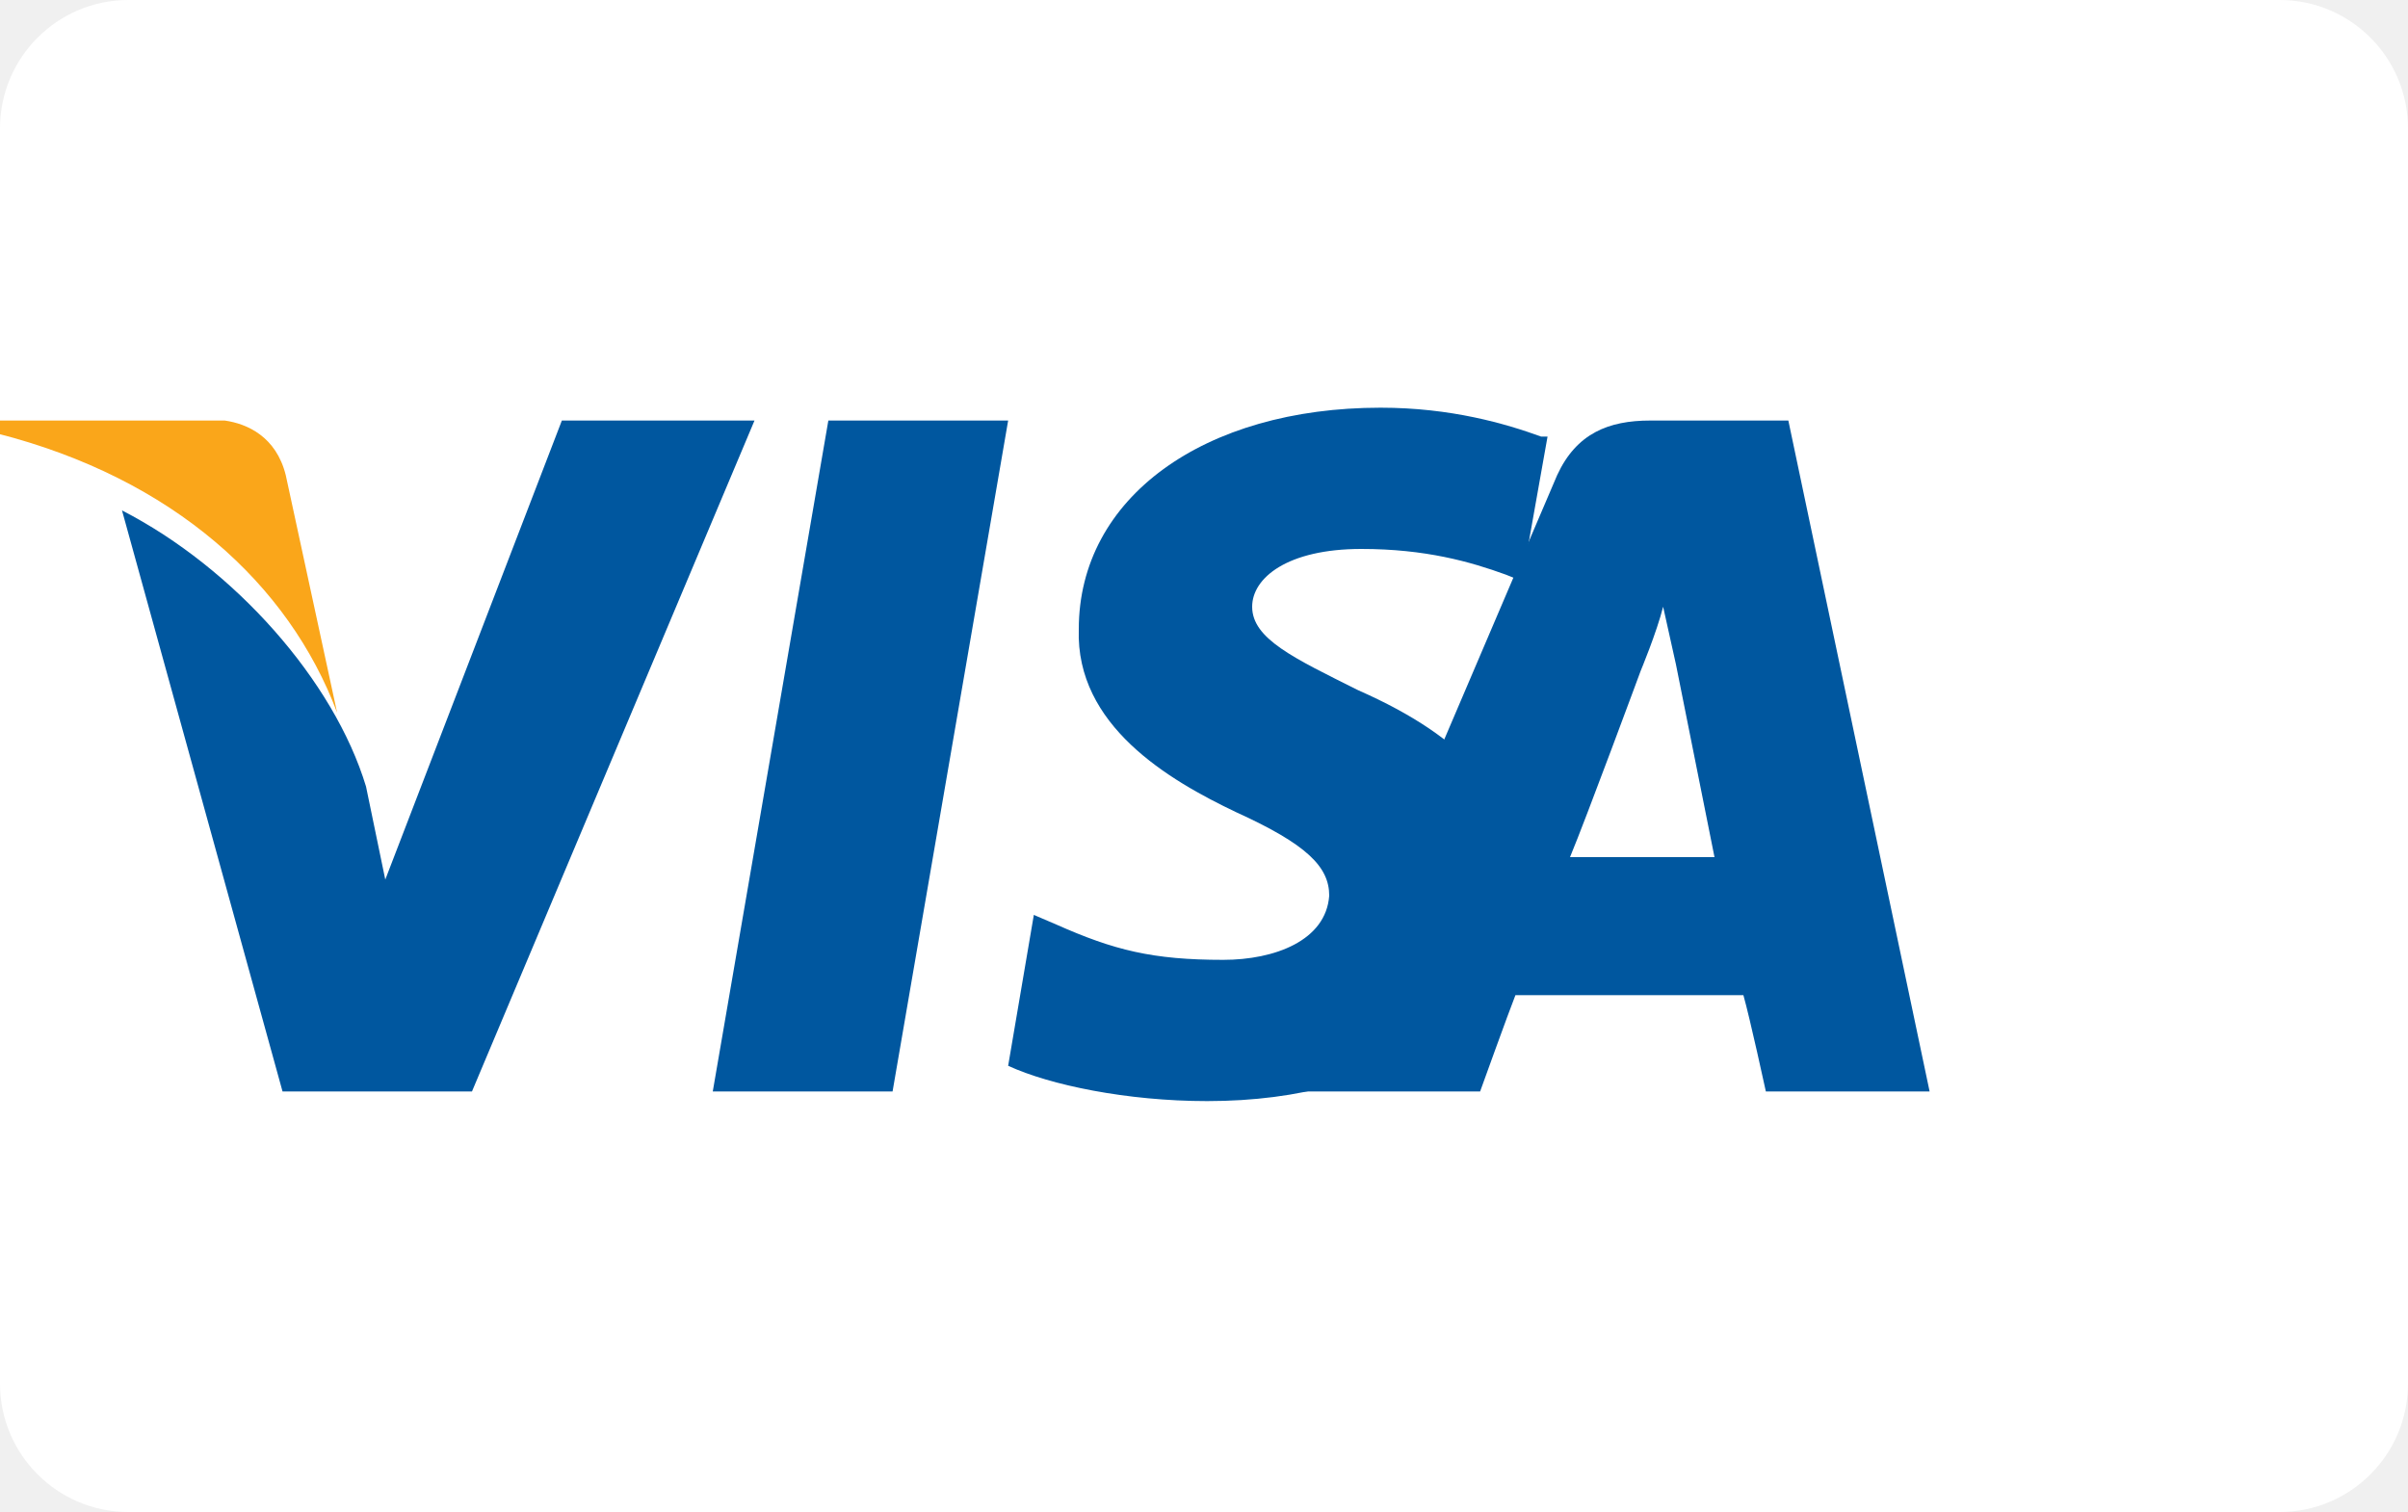
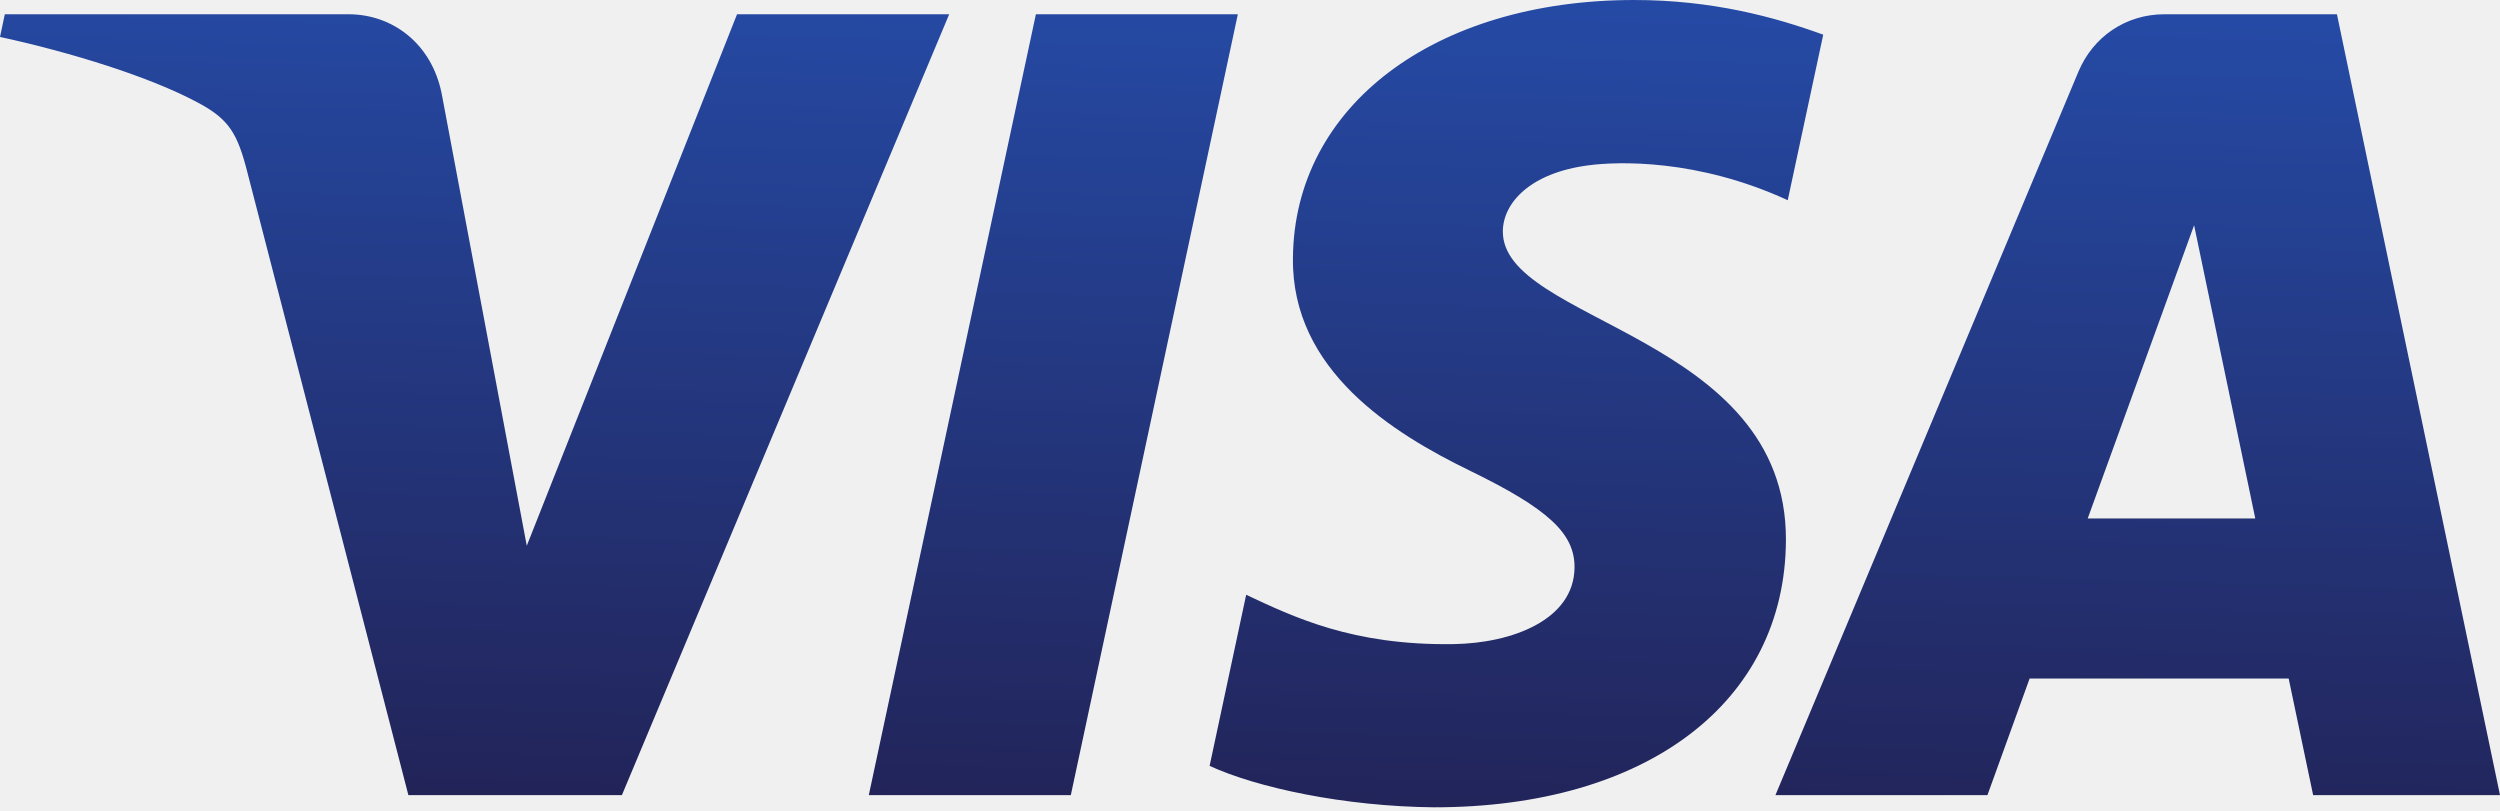
- <svg xmlns="http://www.w3.org/2000/svg" viewBox="0 0 750 471" fill="none">
-   <rect width="750" height="471" rx="40" fill="white" />
-   <path d="M278 340H222L258 131h56L278 340z" fill="#00579F" />
-   <path d="M480 136c-11-4-28-9-50-9-55 0-94 28-94 69-1 30 28 47 49 57 22 10 29 17 29 26-1 14-17 20-33 20-22 0-34-3-52-11l-7-3-8 47c13 6 37 11 62 11 58 0 96-28 96-71 0-24-15-42-49-57-20-10-33-16-33-26 0-9 11-18 34-18 20 0 34 4 45 8l5 2 8-45z" fill="#00579F" />
-   <path d="M557 131h-43c-13 0-23 4-29 17l-82 192h58s9-25 11-30h71c2 7 7 30 7 30h51L557 131zm-68 136c5-12 22-58 22-58s5-12 7-20l4 18s10 50 12 60h-45z" fill="#00579F" />
-   <path d="M175 131l-55 143-6-29c-10-33-41-68-76-86l50 181h59l88-209h-60z" fill="#00579F" />
-   <path d="M70 131H0l-1 4c55 14 91 47 106 87L89 148c-3-12-12-16-19-17z" fill="#FAA61A" />
+ <svg xmlns="http://www.w3.org/2000/svg" width="256px" height="83px" viewBox="0 0 256 83" version="1.1" preserveAspectRatio="xMidYMid">
+   <defs>
+     <linearGradient x1="45.974%" y1="-2.006%" x2="54.877%" y2="100%" id="linearGradient-1">
+       <stop stop-color="#222357" offset="0%" />
+       <stop stop-color="#254AA5" offset="100%" />
+     </linearGradient>
+   </defs>
+   <g>
+     <path d="M132.397,56.24 C132.251,44.724 142.66,38.298 150.501,34.477 C158.557,30.557 161.263,28.043 161.232,24.538 C161.17,19.172 154.805,16.804 148.848,16.712 C138.455,16.551 132.412,19.518 127.608,21.763 L123.864,4.243 C128.684,2.022 137.609,0.085 146.864,-7.10542736e-15 C168.589,-7.10542736e-15 182.802,10.724 182.879,27.351 C182.964,48.453 153.691,49.621 153.891,59.053 C153.96,61.913 156.689,64.965 162.669,65.741 C165.629,66.133 173.8,66.433 183.064,62.167 L186.7,79.117 C181.718,80.931 175.315,82.668 167.343,82.668 C146.895,82.668 132.512,71.799 132.397,56.24 M221.638,81.208 C217.671,81.208 214.328,78.894 212.836,75.343 L181.803,1.245 L203.512,1.245 L207.832,13.184 L234.36,13.184 L236.866,1.245 L256,1.245 L239.303,81.208 L221.638,81.208 M224.675,59.607 L230.94,29.58 L213.782,29.58 L224.675,59.607 M106.076,81.208 L88.964,1.245 L109.651,1.245 L126.755,81.208 L106.076,81.208 M75.473,81.208 L53.941,26.782 L45.232,73.059 C44.209,78.225 40.173,81.208 35.692,81.208 L0.492,81.208 L0,78.886 C7.226,77.318 15.436,74.789 20.41,72.083 C23.454,70.43 24.322,68.985 25.322,65.057 L41.819,1.245 L63.681,1.245 L97.197,81.208 L75.473,81.208" fill="url(#linearGradient-1)" transform="translate(128, 41.33421) scale(1, -1) translate(-128, -41.33421) " />
+   </g>
</svg>
